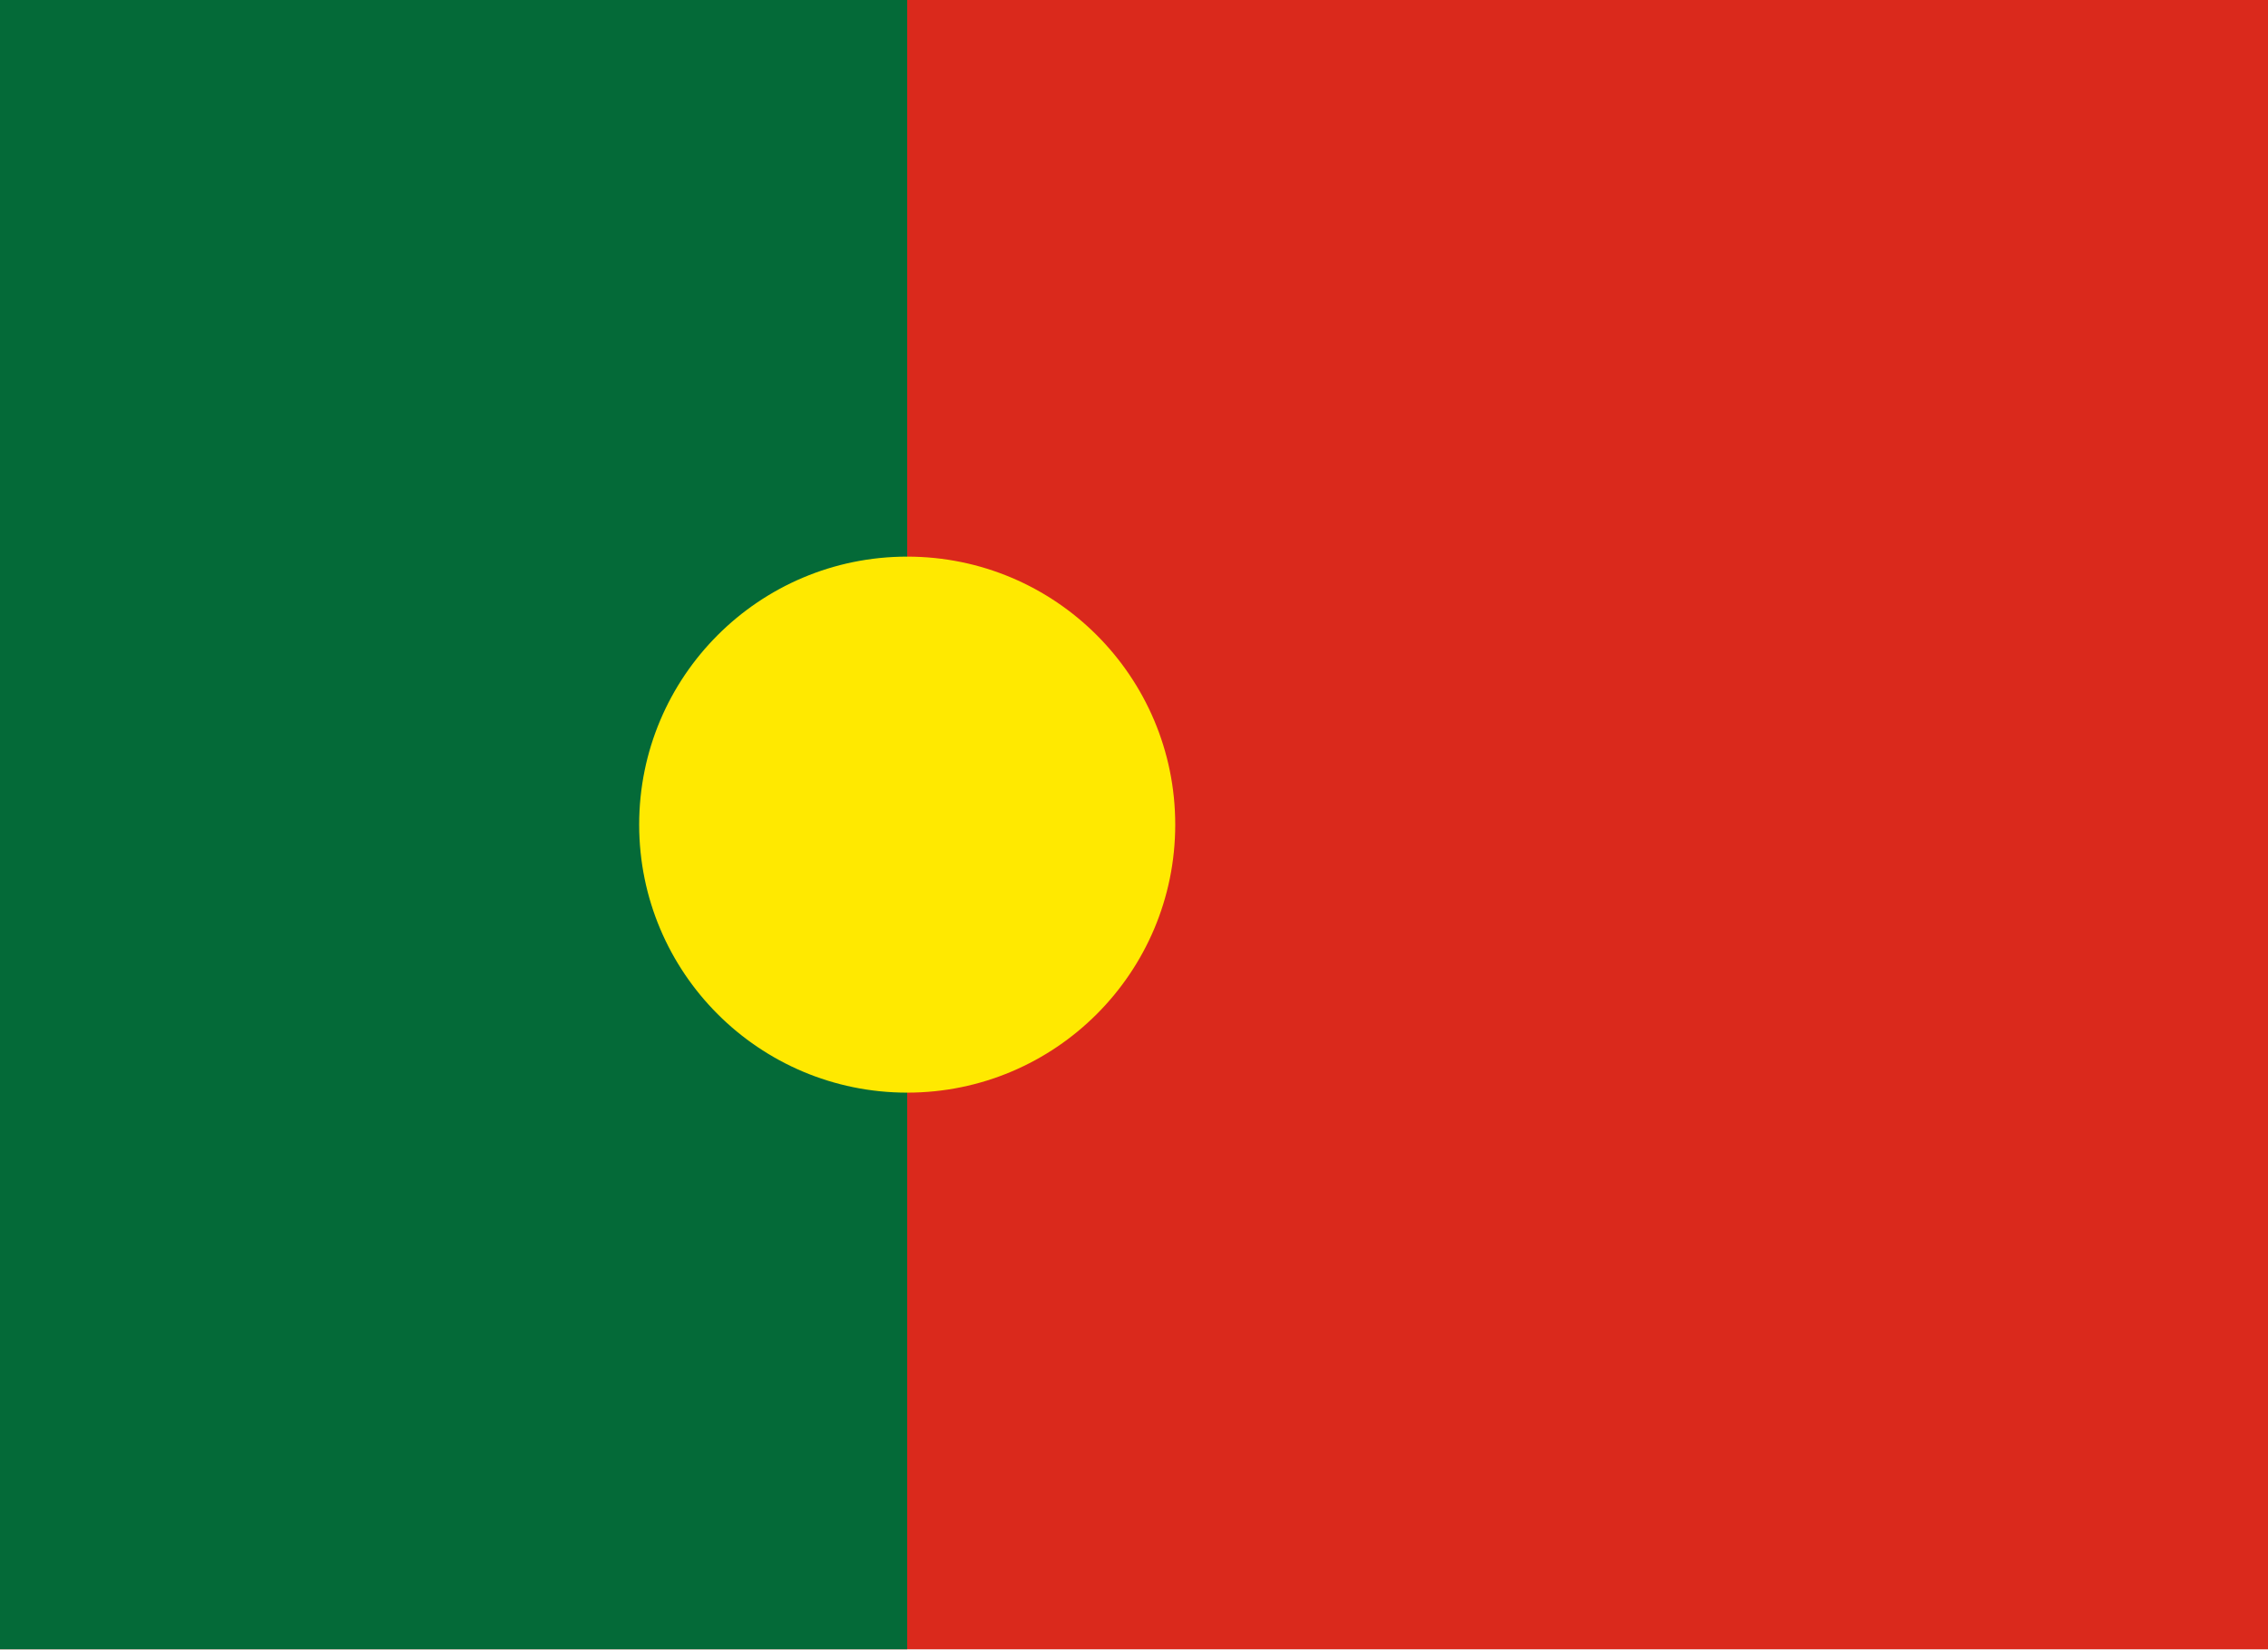
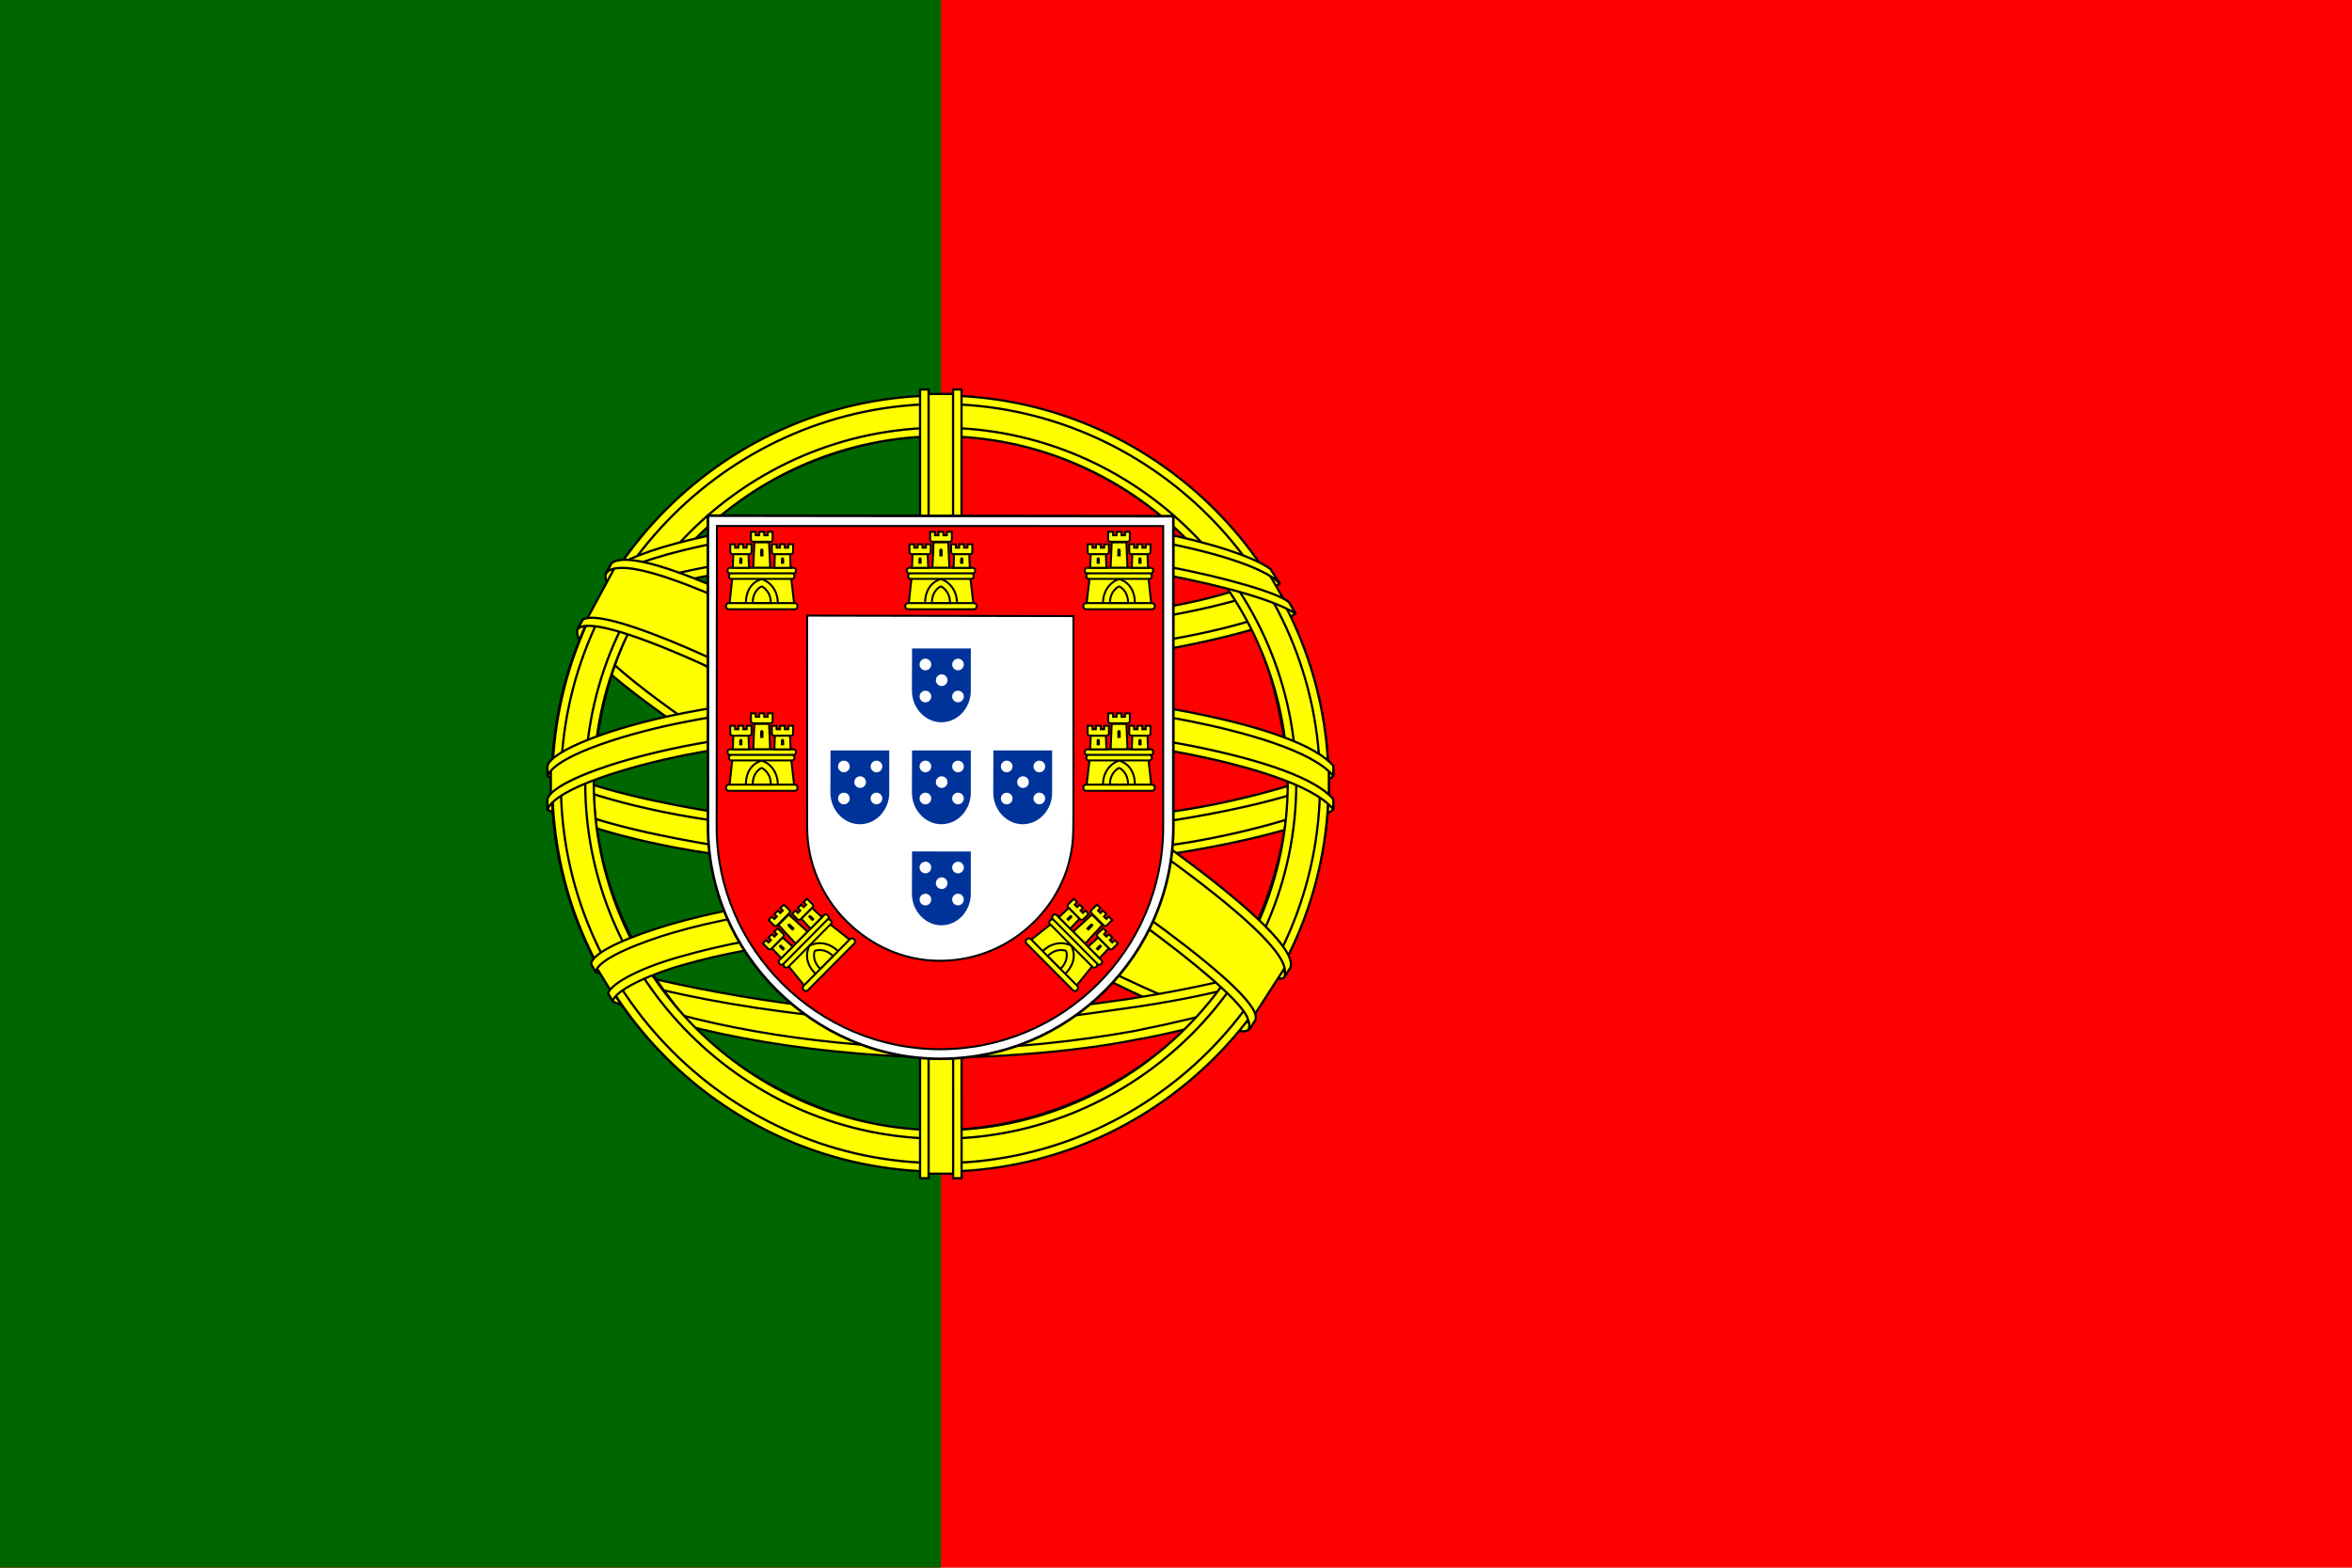
- <svg xmlns="http://www.w3.org/2000/svg" viewBox="0 0 22 16">
-   <rect width="22" height="16" fill="#DA291C" />
-   <rect width="8.8" height="16" fill="#046A38" />
-   <circle cx="8.8" cy="8" r="2.6" fill="#FFE900" />
+ <svg xmlns="http://www.w3.org/2000/svg" xmlns:xlink="http://www.w3.org/1999/xlink" viewBox="0 0 600 400">
+   <path fill="red" d="M0 0h600v400H0z" />
+   <path fill="#060" d="M0 0h240v400H0z" />
+   <g fill="#ff0" fill-rule="evenodd" stroke="#000" stroke-width=".573" stroke-linecap="round" stroke-linejoin="round">
+     <path d="M318.24 261.868c-30.21-.91-168.74-87.38-169.69-101.15l7.65-12.757c13.74 19.966 155.36 104.06 169.27 101.08l-7.23 12.823" />
+     <path d="M154.59 146.228c-2.71 7.294 36.149 31.318 82.903 59.754 46.752 28.434 87.065 46.006 90.053 43.486.183-.325 1.47-2.54 1.352-2.523-.56.844-1.923 1.11-4.05.497-12.632-3.643-45.576-18.765-86.375-43.506-40.798-24.743-76.294-47.544-81.81-57.232-.384-.67-.658-1.896-.602-2.848l-.134-.002-1.175 2.053-.161.322h-.001zm164.36 116.04c-.512.93-1.467.96-3.282.761-11.3-1.25-45.589-17.925-86.162-42.213-47.21-28.26-86.2-54.01-81.97-60.74l1.151-2.034.227.07c-3.804 11.405 76.948 57.578 81.702 60.522 46.724 28.947 86.115 45.851 89.601 41.458l-1.268 2.181v-.002z" />
+     <path d="M240.17 169.058c30.237-.239 67.55-4.132 89.023-12.69l-4.627-7.517c-12.692 7.025-50.21 11.644-84.652 12.335-40.736-.375-69.49-4.168-83.897-13.835l-4.367 8.005c26.484 11.207 53.623 13.587 88.52 13.703" />
+     <path d="M330.44 156.538c-.739 1.182-14.743 6.011-35.373 9.575-13.988 2.133-32.234 3.956-55.004 3.978-21.633.02-39.305-1.52-52.684-3.333-21.656-3.395-32.833-8.12-36.965-9.79.395-.785.65-1.336 1.03-2.07 11.895 4.736 23.124 7.592 36.28 9.616 13.29 1.8 30.75 3.362 52.275 3.341 22.664-.023 40.71-1.984 54.616-4.053 21.155-3.412 32.711-7.804 34.334-9.843l1.494 2.58h-.002zm-4.06-7.622c-2.293 1.841-13.718 5.893-33.82 9.103-13.414 1.922-30.471 3.643-52.264 3.664-20.704.02-37.62-1.375-50.485-3.249-20.414-2.666-31.28-7.475-35.196-8.877.39-.674.786-1.343 1.194-2.014 3.048 1.535 13.533 5.791 34.226 8.723 12.72 1.803 29.66 3.147 50.262 3.126 21.69-.022 38.553-1.776 51.883-3.688 20.205-2.78 31.077-7.947 32.728-9.241l1.473 2.45v.003zm-185.5 56.572c18.598 10.003 59.905 15.044 98.994 15.391 35.591.057 81.958-5.501 99.297-14.69l-.477-10.012c-5.425 8.477-55.113 16.61-99.206 16.276-44.093-.332-85.038-7.143-98.687-15.959l.08 8.992" />
+     <path d="M340.12 204.048v2.388c-2.605 3.115-18.945 7.825-39.436 11.142-15.595 2.39-35.927 4.194-61.262 4.194-24.07 0-43.263-1.716-58.148-4.001-23.53-3.427-38.58-9.427-41.6-11.217l.013-2.786c9.075 6.034 33.661 10.447 41.917 11.798 14.788 2.27 33.868 3.974 57.817 3.974 25.216 0 45.434-1.792 60.931-4.167 14.701-2.123 35.644-7.646 39.767-11.324h.001zm.01-8.492v2.387c-2.605 3.115-18.945 7.824-39.436 11.14-15.595 2.391-35.927 4.195-61.262 4.195-24.07 0-43.263-1.715-58.148-4.002-23.53-3.424-38.58-9.424-41.6-11.216l.013-2.785c9.075 6.033 33.661 10.447 41.917 11.796 14.788 2.272 33.868 3.976 57.817 3.976 25.216 0 45.434-1.792 60.931-4.169 14.701-2.124 35.644-7.646 39.767-11.324l.001.002zm-100.34 64.592c-42.772-.255-79.421-11.659-87.16-13.544l5.643 8.834c13.67 5.75 49.424 14.32 81.927 13.371 32.504-.948 60.91-3.466 80.928-13.21l5.787-9.156c-13.642 6.425-60.068 13.639-87.125 13.705" />
+     <path stroke-width=".55" d="M323.3 253.548a134.08 134.08 0 0 1-2.596 3.83c-9.442 3.329-24.32 6.824-30.597 7.844-12.824 2.642-32.665 4.594-50.274 4.602-37.89-.554-68.905-7.972-83.496-14.299l-1.178-2.024.193-.304 1.996.774c25.948 9.284 55.091 12.987 82.698 13.652 17.538.062 35.095-2.01 49.292-4.549 21.771-4.362 30.574-7.65 33.275-9.14l.687-.386h0zm5.017-8.275l.066.077a269.275 269.275 0 0 1-1.963 3.263c-5.035 1.8-18.702 5.799-38.659 8.589-13.149 1.791-21.322 3.526-47.479 4.034-49.015-1.247-80.75-10.831-88.289-13.195l-1.117-2.143c28.406 7.415 57.422 12.592 89.408 13.12 23.93-.509 34.112-2.271 47.152-4.049 23.27-3.619 34.996-7.45 38.515-8.556a2.667 2.667 0 0 0-.154-.2l2.523-.942-.002.002z" />
+     <path d="M328.83 197.588c.139 28.137-14.26 53.386-25.858 64.525-16.408 15.76-38.163 25.896-63.569 26.363-28.37.521-55.12-17.974-62.295-26.099-14.028-15.885-25.449-36.057-25.815-63.243 1.738-30.709 13.793-52.1 31.268-66.769 17.475-14.669 40.743-21.813 60.121-21.302 22.358.59 48.475 11.558 66.521 33.332 11.823 14.266 16.943 29.748 19.627 53.193zm-89.186-96.342c54.485 0 99.296 44.338 99.296 98.703 0 54.364-44.811 98.704-99.296 98.704-54.485 0-98.924-44.339-98.924-98.704 0-54.365 44.439-98.703 98.924-98.703" />
+     <path d="M239.91 100.908c54.534 0 99.011 44.483 99.011 99.022 0 54.538-44.478 99.02-99.011 99.02-54.534 0-99.011-44.48-99.011-99.02 0-54.539 44.478-99.022 99.011-99.022zm-96.832 99.023c0 53.26 43.736 96.841 96.832 96.841 53.097 0 96.833-43.582 96.833-96.842 0-53.262-43.737-96.844-96.833-96.844s-96.832 43.585-96.832 96.844z" />
+     <path d="M239.99 109.138c49.731 0 90.693 40.821 90.693 90.704 0 49.884-40.963 90.703-90.693 90.703s-90.693-40.819-90.693-90.703c0-49.883 40.964-90.704 90.693-90.704zm-88.515 90.704c0 48.684 39.979 88.523 88.515 88.523s88.515-39.839 88.515-88.524c0-48.686-39.978-88.525-88.515-88.525-48.536 0-88.515 39.84-88.515 88.525z" />
+     <path d="M243.98 100.508h-8.485l.01 198.96h8.514z" />
+     <path d="M243.13 99.374h2.16l.018 201.25h-2.161l-.016-201.25zm-8.421.002h2.176l.003 201.25h-2.178V99.376z" />
+     <path d="M338.99 203.763v-7.355l-5.99-5.58-34-9-49-5-59 3-42 10-8.48 6.28v7.357l21.48-9.637 51-8h49l36 4 25 6z" />
+     <path d="M239.95 184.598c23.383-.043 46.07 2.216 64.065 5.72 18.569 3.712 31.637 8.355 36.105 13.57l-.005 2.583c-5.388-6.49-22.973-11.248-36.518-13.968-17.858-3.474-40.393-5.717-63.647-5.674-24.538.046-47.387 2.37-64.984 5.803-14.12 2.802-32.951 8.368-35.302 13.858v-2.689c1.291-3.8 15.313-9.479 34.984-13.417 17.729-3.457 40.62-5.741 65.302-5.786zm.01-8.492c23.383-.042 46.07 2.217 64.065 5.72 18.569 3.713 31.637 8.355 36.105 13.57l-.005 2.583c-5.388-6.489-22.973-11.247-36.518-13.966-17.858-3.476-40.393-5.719-63.647-5.674-24.538.044-47.276 2.37-64.875 5.801-13.626 2.584-33.226 8.37-35.412 13.86v-2.69c1.291-3.76 15.597-9.642 34.985-13.417 17.729-3.458 40.62-5.74 65.302-5.787zm-.48-43.318c36.849-.184 68.99 5.152 83.695 12.685l5.364 9.28c-12.781-6.889-47.456-14.05-89.005-12.98-33.854.208-70.027 3.727-88.176 13.41l6.403-10.709c14.895-7.724 50.022-11.643 81.72-11.684" />
+     <path d="M239.97 140.448c21.017-.055 41.325 1.13 57.476 4.044 15.041 2.8 29.385 7 31.436 9.26l1.59 2.81c-4.988-3.257-17.4-6.883-33.339-9.906-16.006-3.008-36.3-4.005-57.2-3.95-23.722-.081-42.152 1.171-57.969 3.929-16.728 3.13-28.334 7.602-31.197 9.726l1.558-2.97c5.564-2.838 14.39-6.26 29.223-8.93 16.357-2.988 34.983-3.884 58.423-4.013h0zm-.009-8.484c20.113-.053 39.972 1.068 55.452 3.85 12.209 2.377 24.283 6.088 28.704 9.39l2.326 3.695c-3.954-4.395-18.836-8.56-31.974-10.892-15.361-2.65-34.395-3.698-54.508-3.866-21.108.06-40.615 1.352-55.752 4.109-14.441 2.748-23.76 6.001-27.703 8.542l2.045-3.087c5.441-2.864 14.232-5.495 25.303-7.646 15.249-2.777 34.876-4.036 56.108-4.095zm49.189 109.124c-18.218-3.4-36.469-3.895-49.217-3.745-61.407.72-81.244 12.61-83.665 16.21l-4.59-7.482c15.635-11.332 49.074-17.687 88.588-17.037 20.518.336 38.224 1.698 53.119 4.583l-4.236 7.473" />
+     <path stroke-width=".55" d="M239.58 236.288c17.082.255 33.849.96 50.033 3.979l-1.172 2.069c-15.031-2.775-31.055-3.837-48.803-3.75-22.663-.178-45.585 1.939-65.541 7.666-6.297 1.753-16.721 5.8-17.784 9.146l-1.166-1.922c.336-1.978 6.636-6.081 18.414-9.39 22.858-6.546 44.24-7.65 66.02-7.8v.002zm.775-8.596c17.698.33 35.975 1.149 53.74 4.668l-1.22 2.154c-16.042-3.185-31.37-4.247-52.415-4.57-22.735.04-46.851 1.662-68.778 8.037-7.08 2.062-19.297 6.52-19.704 10.05l-1.166-2.066c.265-3.206 10.842-7.388 20.358-10.156 22.096-6.424 46.275-8.076 69.186-8.117z" />
+     <path d="M327.58 247.208l-7.379 11.45L299 239.827l-55-37-62-34-32.19-11.01 6.86-12.72 2.33-1.27 20 5 66 34 38 24 32 23 13 15z" />
+     <path d="M148.65 158.118c5.646-3.83 47.139 14.655 90.555 40.834 43.301 26.254 84.677 55.921 80.942 61.473l-1.228 1.932-.564.445c.12-.087.743-.848-.06-2.906-1.846-6.07-31.196-29.491-79.895-58.895-47.475-28.31-87.04-45.371-90.997-40.494l1.247-2.39h0zm180.44 88.927c3.57-7.052-34.916-36.044-82.632-64.272-48.813-27.666-83.994-43.95-90.42-39.095l-1.428 2.6c-.012.142.052-.178.354-.41 1.168-1.02 3.105-.952 3.979-.968 11.065.166 42.667 14.71 87.006 40.128 19.428 11.315 82.071 51.491 81.832 62.79.017.97.08 1.17-.285 1.651l1.594-2.423v-.002z" />
+   </g>
+   <g transform="translate(0 -.172)">
+     <path fill="#fff" stroke="#000" stroke-width=".67" d="M180.6 211.01c0 16.271 6.663 30.987 17.457 41.742 10.815 10.778 25.512 17.579 41.809 17.579 16.381 0 31.247-6.653 42.016-17.389 10.769-10.735 17.443-25.552 17.446-41.88h-.002v-79.189l-118.74-.141.012 79.278h.002z" />
+     <path fill="red" stroke="#000" stroke-width=".507" d="M182.82 211.12v.045c0 15.557 6.441 29.724 16.775 40.009 10.354 10.305 24.614 16.712 40.214 16.712 15.681 0 29.912-6.36 40.222-16.626 10.308-10.265 16.697-24.433 16.699-40.044h-.002V134.39l-113.84-.018-.07 76.747m91.022-53.746l.004 48.89-.041 5.172h0c0 1.361-.081 2.912-.24 4.233-.925 7.73-4.48 14.467-9.745 19.708-6.164 6.136-14.671 9.942-24.047 9.942-9.327 0-17.64-3.938-23.83-10.1-6.349-6.32-10.03-14.986-10.03-23.947l-.012-54.023 67.94.122.002.002z" />
+     <g id="e">
+       <g id="d" fill="#ff0" stroke="#000" stroke-width=".5">
+         <path stroke="none" d="M190.19 154.43c.135-5.521 4.052-6.828 4.08-6.847.029-.019 4.232 1.407 4.218 6.898l-8.298-.051" />
+         <path d="M186.81 147.69l-.682 6.345 4.14.009c.04-5.25 3.975-6.123 4.07-6.103.09-.005 3.989 1.16 4.093 6.103h4.151l-.75-6.394-15.022.038v.002zm-.96 6.37h16.946c.357 0 .65.353.65.784 0 .43-.293.781-.65.781H185.85c-.357 0-.65-.35-.65-.781 0-.431.293-.784.65-.784z" />
+         <path d="M192.01 154.03c.018-3.313 2.262-4.25 2.274-4.248 0 0 2.342.966 2.36 4.248h-4.634m-5.8-8.98h16.245c.342 0 .623.318.623.705 0 .387-.28.704-.623.704H186.21c-.342 0-.623-.315-.623-.704 0-.387.28-.705.623-.705zm.34 1.42h15.538c.327 0 .595.317.595.704 0 .388-.268.704-.595.704H186.55c-.327 0-.595-.316-.595-.704 0-.387.268-.704.595-.704zm5.02-10.59l1.227.002v.871h.895v-.89l1.257.004v.887h.897v-.89h1.258l-.002 2.01c0 .317-.254.521-.549.521h-4.41c-.297 0-.57-.237-.572-.526l-.003-1.988h.001zm4.62 2.69l.277 6.451-4.303-.015.285-6.453 3.741.017" />
+         <path id="a" d="M190.94 141.56l.131 3.478-4.125.001.116-3.479h3.879-.001z" />
+         <use height="100%" width="100%" xlink:href="#a" x="10.609" />
+         <path id="b" d="M186.3 139.04l1.2.003v.872h.877v-.892l1.23.004v.889h.879v-.893l1.23.002-.002 2.012c0 .314-.249.518-.536.518h-4.317c-.29 0-.559-.235-.56-.525l-.002-1.989h0z" />
+         <use height="100%" width="100%" xlink:href="#b" x="10.609" />
+         <path fill="#000" stroke="none" d="M193.9 140.61c-.026-.627.877-.634.866 0v1.536h-.866v-1.536" />
+         <path id="c" fill="#000" stroke="none" d="M188.57 142.84c-.003-.606.837-.618.826 0v1.187h-.826v-1.187" />
+         <use height="100%" width="100%" xlink:href="#c" x="10.641" />
+       </g>
+       <use height="100%" width="100%" xlink:href="#d" y="46.32" />
+       <use height="100%" width="100%" xlink:href="#d" transform="rotate(-45.202 312.766 180.004)" />
+     </g>
+     <use height="100%" width="100%" xlink:href="#d" x="45.714" />
+     <use height="100%" width="100%" xlink:href="#e" transform="matrix(-1 0 0 1 479.792 0)" />
+     <g id="f" fill="#fff">
+       <path fill="#039" d="M232.636 202.406v.005c0 2.212.85 4.227 2.212 5.69 1.365 1.466 3.245 2.377 5.302 2.377 2.067 0 3.944-.905 5.303-2.365 1.358-1.459 2.202-3.472 2.202-5.693v-10.768l-14.992-.013-.028 10.766" />
+       <circle cx="236.074" cy="195.735" r="1.486" />
+       <circle cx="244.392" cy="195.742" r="1.486" />
+       <circle cx="240.225" cy="199.735" r="1.486" />
+       <circle cx="236.074" cy="203.916" r="1.486" />
+       <circle cx="244.383" cy="203.905" r="1.486" />
+     </g>
+     <use height="100%" width="100%" xlink:href="#f" y="-26.016" />
+     <use height="100%" width="100%" xlink:href="#f" x="-20.799" />
+     <use height="100%" width="100%" xlink:href="#f" x="20.745" />
+     <use height="100%" width="100%" xlink:href="#f" y="25.784" />
+   </g>
</svg>
